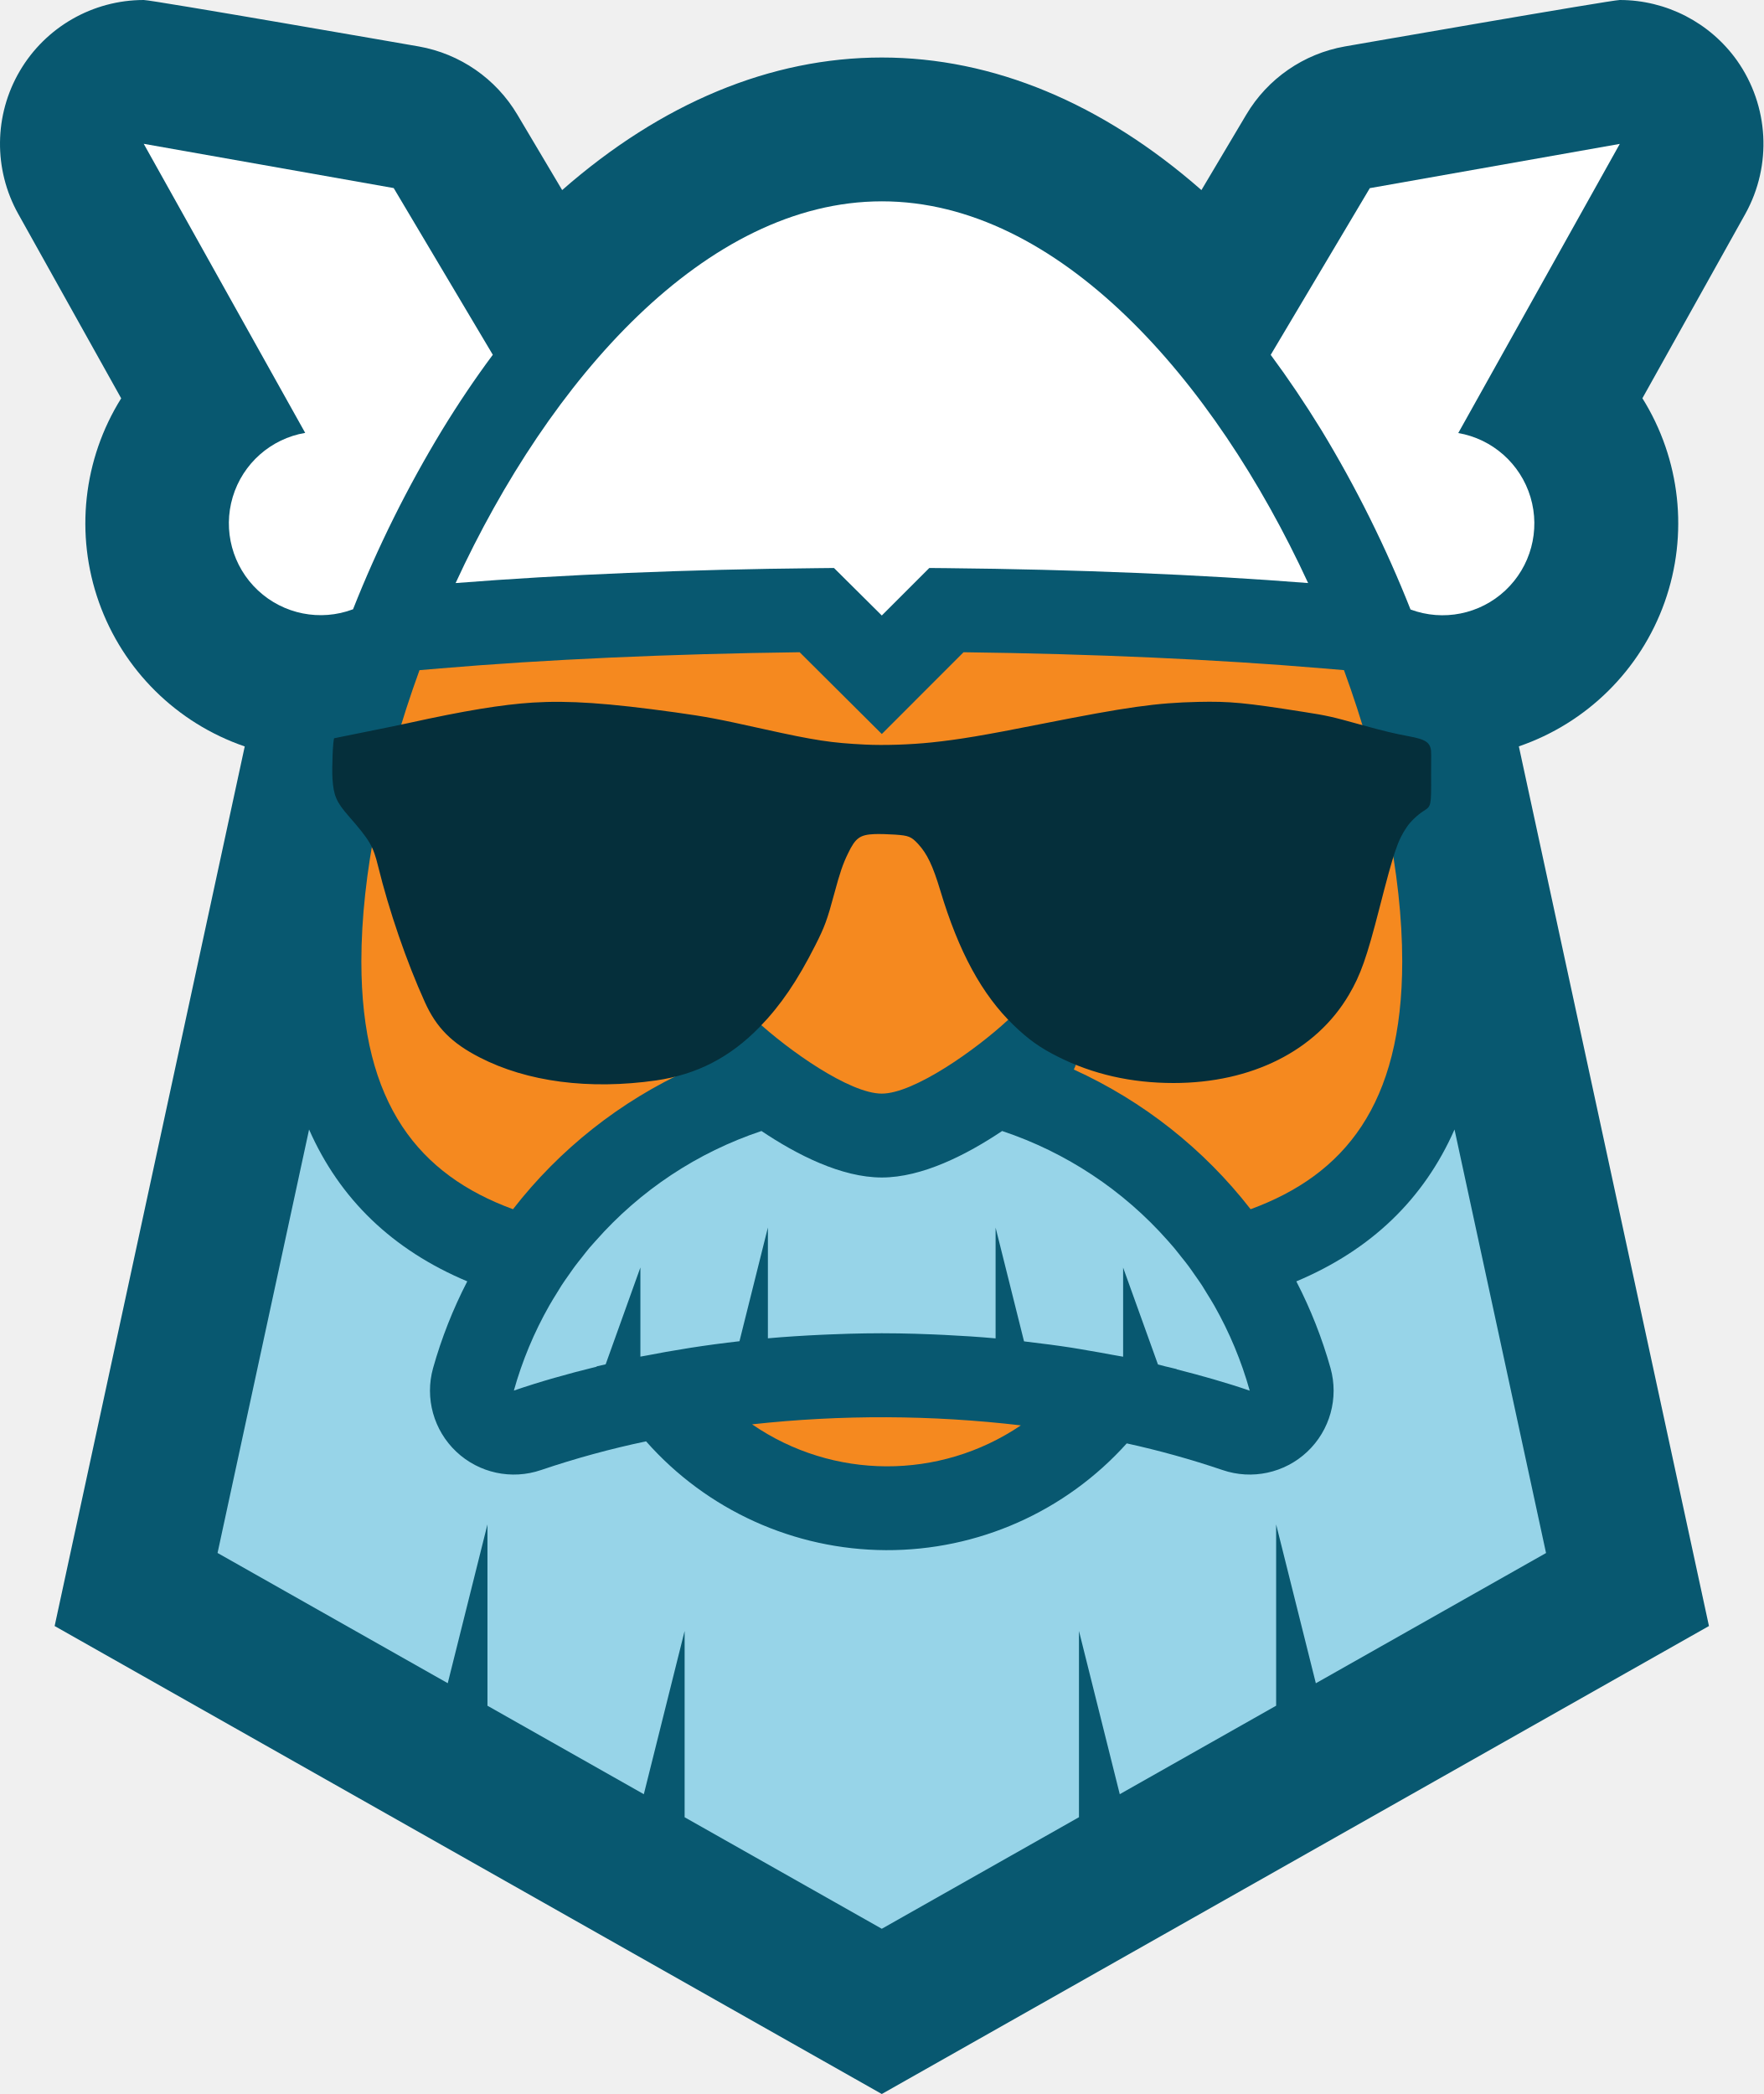
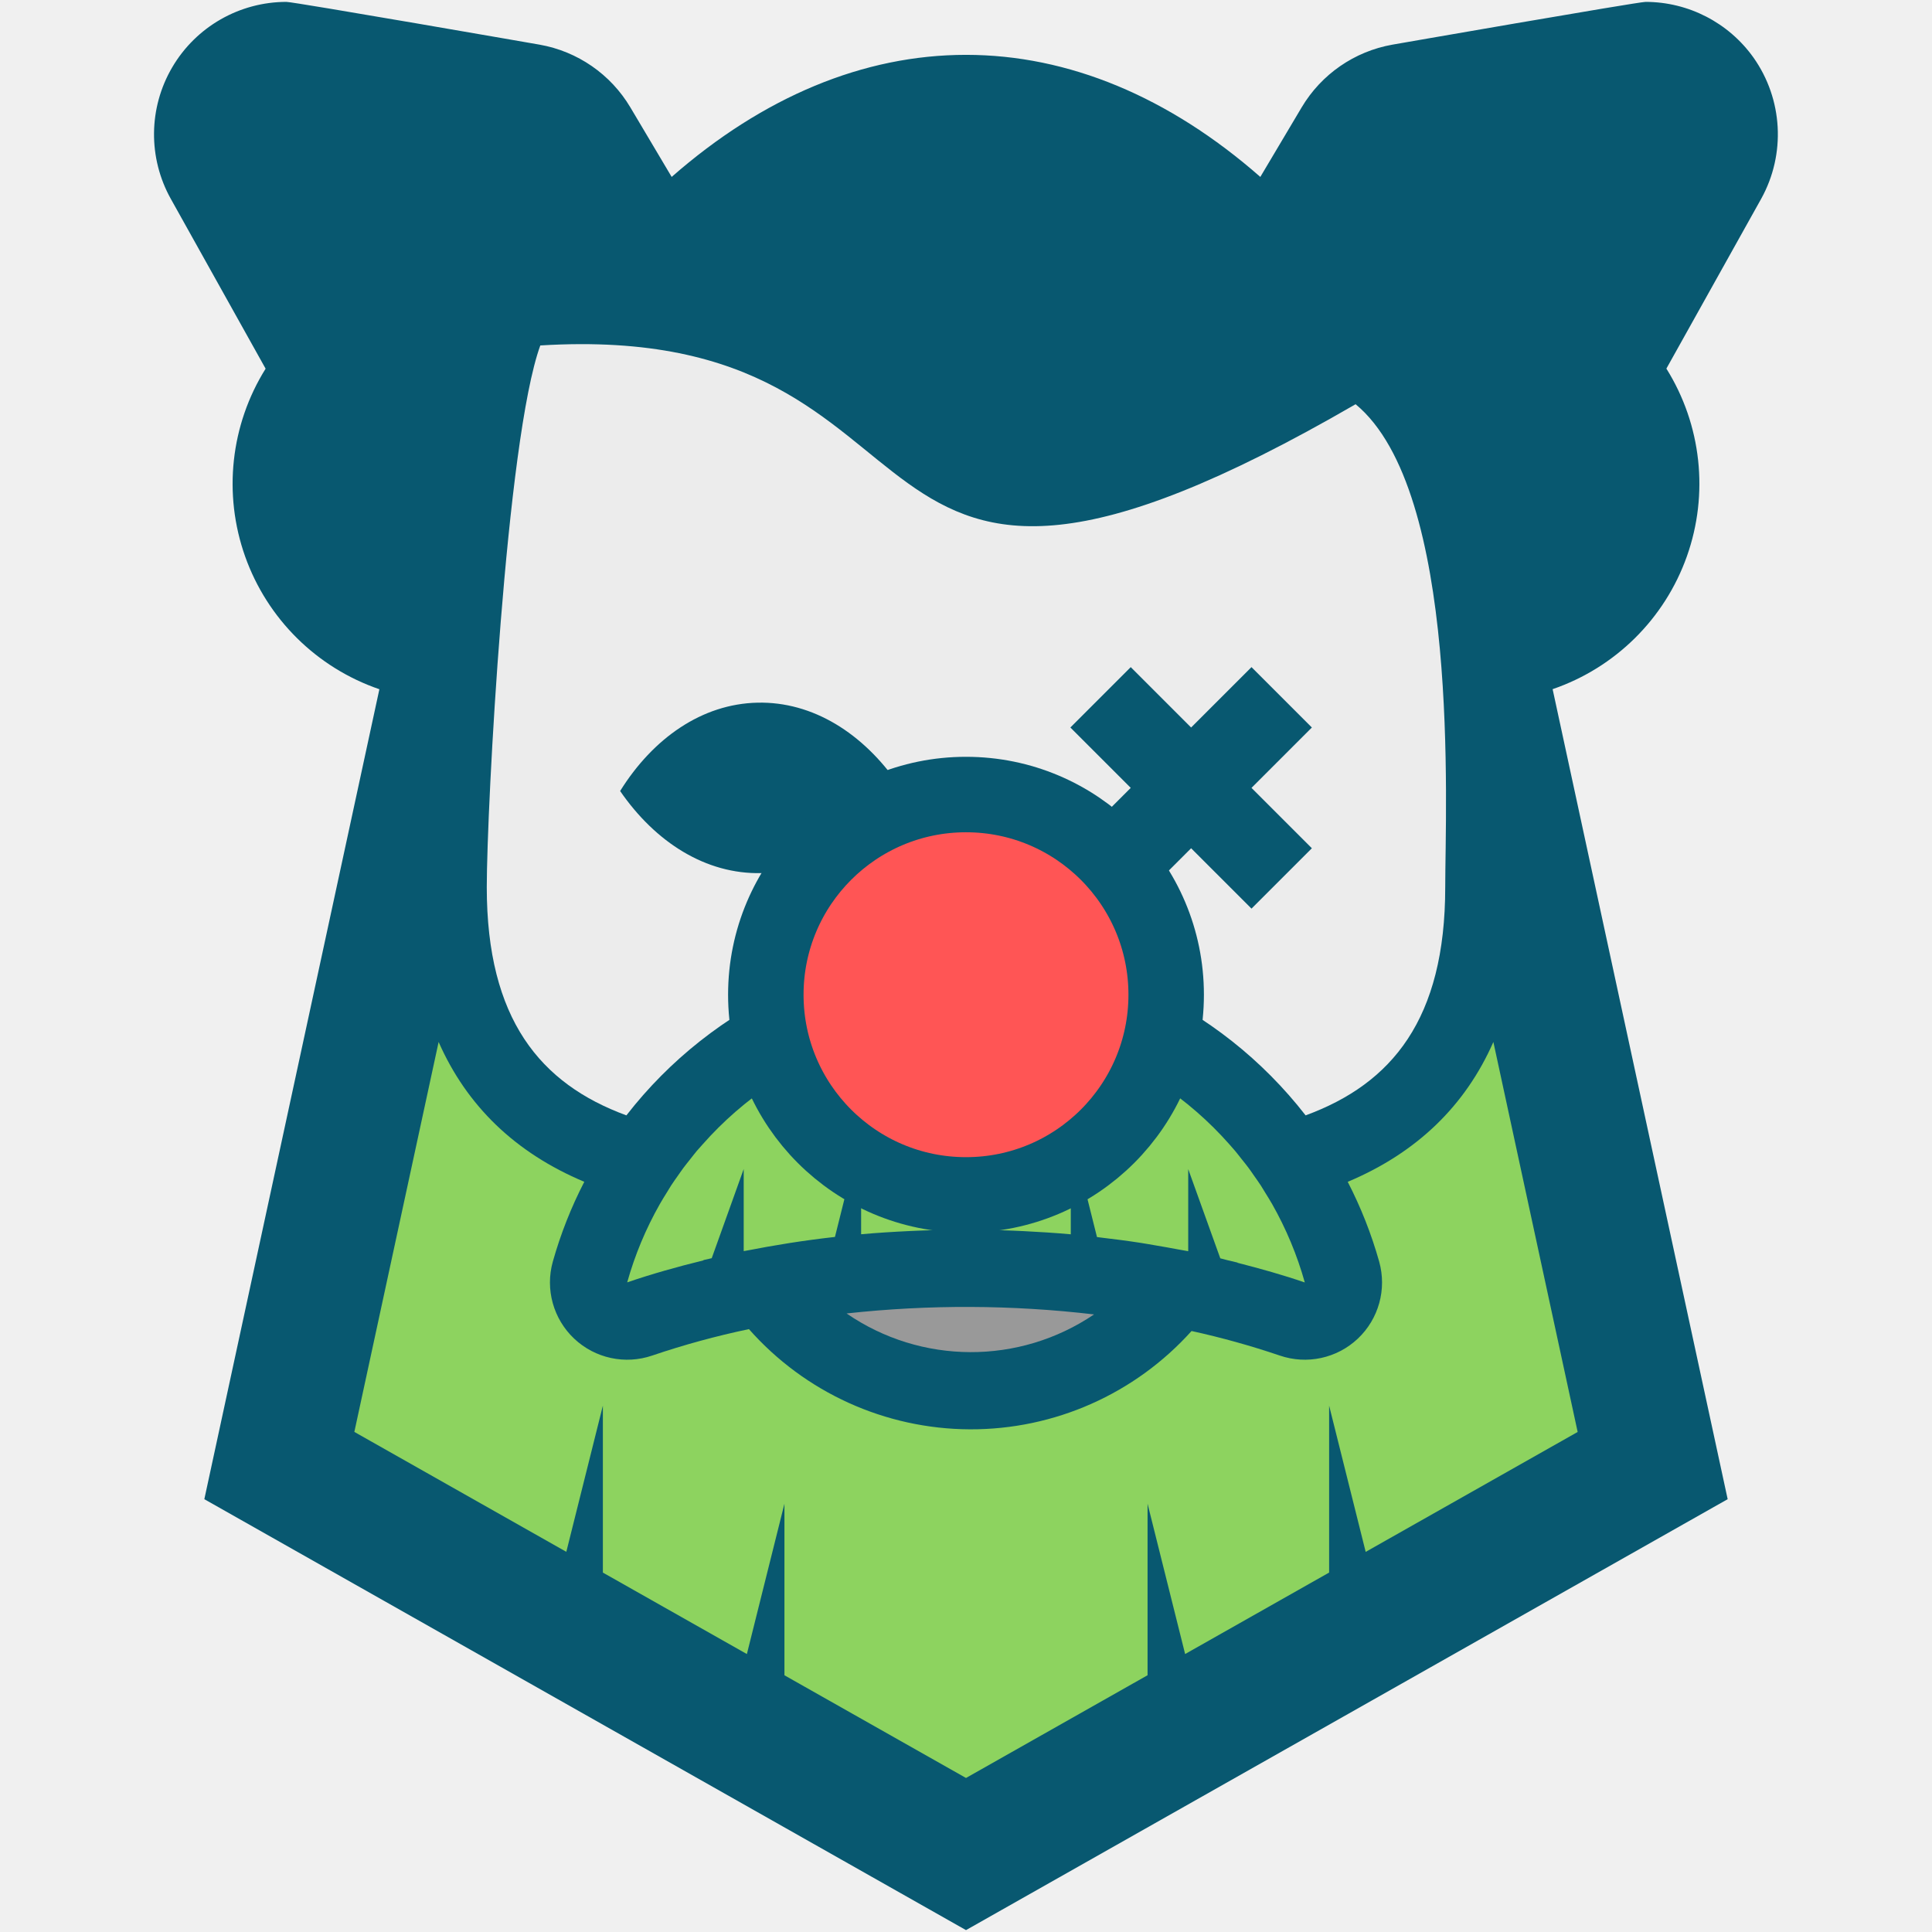
- <svg xmlns="http://www.w3.org/2000/svg" id="Layer_1" data-name="Layer 1" viewBox="0 0 860.667 1022" version="1.1" xml:space="preserve" width="860.667" height="1022">
+ <svg xmlns="http://www.w3.org/2000/svg" id="Layer_1" data-name="Layer 1" viewBox="0 0 1024 1024" version="1.1">
  <defs id="defs1">
    <style id="style1">.cls-1{fill:#085870;}.cls-2{fill:#fff;}.cls-3{fill:#f5891f;}.cls-4{fill:#97d4e8;}</style>
  </defs>
-   <g id="g8">
-     <path class="cls-1" d="M 847.737,29.5 A 70.31,70.31 0 0 0 790.557,0 c -4.1,0 -134.19,22.67 -134.19,22.67 a 70.15,70.15 0 0 0 -48.1,33.25 l -21.9,36.85 c -48.41,-42.46 -101.74,-64.7 -156,-64.7 -54.26,0 -107.57,22.24 -156,64.7 l -21.89,-36.85 a 70.13,70.13 0 0 0 -48.11,-33.25 C 204.367,22.67 74.267,0 70.177,0 A 70.19,70.19 0 0 0 8.907,104.41 l 50.24,90 a 115.12,115.12 0 0 0 60.3,169.9 L 26.667,793.6 430.367,1022 l 403.7,-228.4 -92.78,-429.33 a 115.12,115.12 0 0 0 60.3,-169.9 l 50.24,-90 a 70.49,70.49 0 0 0 -4.09,-74.87 z" id="path1" />
-     <path class="cls-2" d="m 398.457,277.3 8.57,-0.09 23.34,23.19 23.19,-23.19 8.6,0.08 c 63.23,0.63 123.82,3.14 176.28,7.27 -45.94,-99.49 -122,-186.3 -208,-186.3 -86,0 -162.17,86.81 -208.07,186.31 52.39,-4.13 112.94,-6.65 176.09,-7.27 z" id="path2" />
-     <path class="cls-3" d="m 367.067,695.16 a 116.36,116.36 0 0 0 131.17,0.51 581.47,581.47 0 0 0 -131.17,-0.51 z" id="path3" />
-     <path class="cls-4" d="m 609.937,678.73 a 185.44,185.44 0 0 0 -17.27,-41.47 c -1.21,-2.12 -2.5,-4.18 -3.78,-6.24 -0.73,-1.19 -1.43,-2.41 -2.19,-3.58 -1.2,-1.85 -2.49,-3.63 -3.75,-5.43 -0.94,-1.34 -1.85,-2.71 -2.82,-4 -1.12,-1.51 -2.32,-3 -3.48,-4.43 -1.16,-1.43 -2.38,-3.08 -3.64,-4.57 -1,-1.18 -2,-2.29 -3,-3.44 a 186.69,186.69 0 0 0 -80.91,-53.57 c -17.25,11.56 -39,22.69 -58.73,22.69 -19.73,0 -41.48,-11.12 -58.73,-22.69 a 186.59,186.59 0 0 0 -80.91,53.6 c -1,1.13 -2,2.22 -3,3.37 -1.26,1.5 -2.44,3.06 -3.66,4.6 -1.22,1.54 -2.34,2.91 -3.46,4.41 -1,1.32 -1.88,2.69 -2.83,4 -1.26,1.79 -2.54,3.56 -3.73,5.4 -0.77,1.19 -1.48,2.42 -2.22,3.62 -1.27,2.05 -2.56,4.1 -3.75,6.21 a 185,185 0 0 0 -17.28,41.47 c 12.84,-4.4 26.43,-8.23 40.46,-11.67 0,0 -0.05,-0.09 -0.07,-0.14 1.45,-0.35 2.95,-0.66 4.41,-1 l 16.95,-47.26 v 43.51 c 1,-0.2 2,-0.34 3,-0.54 q 9.44,-1.85 19.14,-3.39 c 0.79,-0.13 1.57,-0.27 2.36,-0.39 q 11.74,-1.83 23.86,-3.2 l 13.87,-55.51 v 54.09 c 8.56,-0.77 17.26,-1.31 26,-1.72 l 3.92,-0.17 c 3.27,-0.13 6.53,-0.27 9.83,-0.35 5.23,-0.14 10.5,-0.23 15.8,-0.23 5.49,0 10.93,0.1 16.34,0.25 2.9,0.08 5.79,0.19 8.67,0.31 l 5.75,0.26 c 8.36,0.41 16.66,0.94 24.82,1.68 v -54.08 l 13.88,55.53 c 0.55,0.06 1.09,0.15 1.65,0.22 7.3,0.85 14.54,1.79 21.65,2.89 2.73,0.41 5.38,0.92 8.08,1.37 3.95,0.68 7.9,1.35 11.78,2.1 1.72,0.32 3.5,0.58 5.2,0.92 v -43.51 l 17,47.29 c 1.23,0.29 2.4,0.64 3.62,0.94 1.84,0.45 3.72,0.86 5.54,1.32 l -0.06,0.1 c 12.31,3.14 24.33,6.53 35.69,10.43 z" id="path4" />
-     <path class="cls-3" d="m 655.937,327.07 -10,-0.84 c -51.56,-4.38 -112.13,-7.1 -175.67,-7.9 l -39.9,39.91 -40.09,-39.91 c -63.48,0.81 -124,3.53 -175.54,7.9 l -10,0.85 c -18.1,49.74 -28.37,100.03 -28.37,142.16 0,69.94 28.31,104.16 74,120.93 22.81,-29.38 52.42,-52.775 86.28,-68.17 -4.462,-8.835 -1.948,-19.598 5.966,-25.544 7.914,-5.945 18.951,-5.362 26.194,1.384 16.12,14.9 45.89,35.91 61.56,35.91 15.67,0 45.94,-21.43 61.55,-35.91 7.241,-6.761 18.289,-7.352 26.211,-1.403 7.922,5.949 10.433,16.724 5.959,25.563 33.856,15.401 63.465,38.795 86.28,68.17 45.74,-16.77 74,-51 74,-120.93 0,-42.13 -10.27,-92.42 -28.43,-142.17 z" id="path5" />
-     <path class="cls-4" d="m 526.597,796 19.91,79.67 76.32,-43.18 V 744 l 19.38,77.53 112.35,-63.56 -44.67,-206.7 c -14.94,33.92 -40.68,58.77 -77.2,74.12 a 225.14,225.14 0 0 1 16.68,42.32 40.94,40.94 0 0 1 -52.72,49.75 438.27,438.27 0 0 0 -46.73,-13 157.07,157.07 0 0 1 -234.6,-1 443.86,443.86 0 0 0 -51.23,14 40.94,40.94 0 0 1 -52.72,-49.75 224.86,224.86 0 0 1 16.69,-42.33 c -36.53,-15.34 -62.27,-40.2 -77.21,-74.11 l -44.67,206.67 112.35,63.56 19.38,-77.5 v 88.5 l 76.32,43.18 19.91,-79.68 v 90.93 l 96.23,54.43 96.23,-54.45 z" id="path6" />
-     <path class="cls-2" d="m 172.277,297.43 a 580.06,580.06 0 0 1 43.55,-87.64 q 11.93,-19.51 24.69,-36.64 l -48.37,-81.36 -122,-21.6 78.76,141 0.06,0.07 a 44.81,44.81 0 1 0 23.27,86.13 z" id="path7" />
-     <path class="cls-2" d="m 711.717,211.3 0.07,-0.07 78.76,-141 -122,21.6 -48.37,81.36 q 12.72,17.17 24.69,36.64 a 580.06,580.06 0 0 1 43.55,87.64 44.8,44.8 0 1 0 23.26,-86.13 z" id="path8" />
-     <path d="m 260.026,342.9 c -15.092,0.964 -33.413,3.983 -60.789,10.02 -4.15,0.922 -13.877,2.893 -21.59,4.444 -7.714,1.551 -14.254,2.851 -14.505,2.935 -0.629,0.126 -1.216,14.212 -0.88,19.662 0.545,8.385 1.887,11.445 7.923,18.362 10.271,11.78 11.948,14.589 14.338,24.399 5.366,21.842 13.877,46.619 22.848,66.406 5.576,12.367 13.038,19.914 26.663,26.915 23.225,11.99 53.578,15.931 86.152,11.277 19.914,-2.893 36.096,-11.235 50.517,-26.034 10.271,-10.565 18.446,-22.555 27.25,-39.995 4.486,-8.846 5.827,-12.451 9.223,-25.154 2.767,-10.271 4.192,-14.505 6.75,-19.704 3.605,-7.504 5.785,-9.055 12.954,-9.349 2.306,-0.084 6.75,0.042 9.852,0.252 6.75,0.461 8.007,0.964 11.361,4.57 4.402,4.779 7.169,10.565 10.816,22.68 9.013,30.017 20.333,50.811 35.719,65.694 7.295,7.043 12.996,11.11 21.716,15.47 17.021,8.552 35.802,12.828 56.429,12.828 38.15,0 69.551,-15.805 85.565,-43.055 5.702,-9.642 8.72,-18.195 14.841,-42.049 7.169,-27.921 8.972,-33.287 13.415,-39.827 1.887,-2.767 5.282,-5.995 8.259,-7.882 3.689,-2.348 3.689,-2.306 3.605,-17.692 0,-3.563 0,-7.923 0.042,-9.642 0.084,-5.785 -1.845,-7.42 -10.774,-9.055 -7.169,-1.342 -12.158,-2.515 -23.98,-5.785 -13.709,-3.815 -15.889,-4.318 -27.418,-6.121 -28.633,-4.528 -36.18,-5.24 -51.565,-4.905 -20.458,0.461 -34.629,2.473 -76.552,10.774 -28.298,5.618 -40.037,7.588 -53.578,9.013 -10.397,1.09 -23.225,1.509 -32.407,1.048 -16.434,-0.797 -24.441,-2.012 -49.427,-7.546 -23.058,-5.115 -27.711,-5.995 -43.223,-8.175 -32.952,-4.57 -51.943,-5.869 -69.551,-4.779 z" id="path1-9" style="fill:#052f3b;fill-opacity:1;stroke:none;stroke-width:0.042" />
-   </g>
+   <path class="cls-1" d="M929.37,30.5A70.31,70.31,0,0,0,872.19,1C868.09,1,738,23.67,738,23.67a70.15,70.15,0,0,0-48.1,33.25L668,93.77c-48.41-42.46-101.74-64.7-156-64.7S404.43,51.31,356,93.77L334.11,56.92A70.13,70.13,0,0,0,286,23.67S155.9,1,151.81,1A70.19,70.19,0,0,0,90.54,105.41l50.24,90a115.12,115.12,0,0,0,60.3,169.9L108.3,794.6,512,1023,915.7,794.6,822.92,365.27a115.12,115.12,0,0,0,60.3-169.9l50.24-90A70.49,70.49,0,0,0,929.37,30.5Z" id="path1" style="stroke-width:0;stroke-dasharray:none" />
+   <path class="cls-3" d="M448.7,696.16a116.36,116.36,0,0,0,131.17.51,581.47,581.47,0,0,0-131.17-.51Z" id="path3" style="fill:#999999;stroke-width:0;stroke-dasharray:none" />
+   <path class="cls-4" d="M691.57,679.73a185.44,185.44,0,0,0-17.27-41.47c-1.21-2.12-2.5-4.18-3.78-6.24-.73-1.19-1.43-2.41-2.19-3.58-1.2-1.85-2.49-3.63-3.75-5.43-.94-1.34-1.85-2.71-2.82-4-1.12-1.51-2.32-3-3.48-4.43s-2.38-3.08-3.64-4.57c-1-1.18-2-2.29-3-3.44A186.69,186.69,0,0,0,570.73,553c-17.25,11.56-39,22.69-58.73,22.69S470.52,564.57,453.27,553a186.59,186.59,0,0,0-80.91,53.6c-1,1.13-2,2.22-3,3.37-1.26,1.5-2.44,3.06-3.66,4.6s-2.34,2.91-3.46,4.41c-1,1.32-1.88,2.69-2.83,4-1.26,1.79-2.54,3.56-3.73,5.4-.77,1.19-1.48,2.42-2.22,3.62-1.27,2.05-2.56,4.1-3.75,6.21a185,185,0,0,0-17.28,41.47c12.84-4.4,26.43-8.23,40.46-11.67,0,0-.05-.09-.07-.14,1.45-.35,2.95-.66,4.41-1l16.95-47.26v43.51c1-.2,2-.34,3-.54q9.44-1.85,19.14-3.39c.79-.13,1.57-.27,2.36-.39q11.74-1.83,23.86-3.2l13.87-55.51v54.09c8.56-.77,17.26-1.31,26-1.72l3.92-.17c3.27-.13,6.53-.27,9.83-.35,5.23-.14,10.5-.23,15.8-.23,5.49,0,10.93.1,16.34.25,2.9.08,5.79.19,8.67.31l5.75.26c8.36.41,16.66.94,24.82,1.68V600.13l13.88,55.53c.55.06,1.09.15,1.65.22,7.3.85,14.54,1.79,21.65,2.89,2.73.41,5.38.92,8.08,1.37,3.95.68,7.9,1.35,11.78,2.1,1.72.32,3.5.58,5.2.92V619.65l17,47.29c1.23.29,2.4.64,3.62.94,1.84.45,3.72.86,5.54,1.32l-.06.1C668.19,672.44,680.21,675.83,691.57,679.73Z" id="path4" style="fill:#8dd35f;stroke-width:0;stroke-dasharray:none" />
+   <path class="cls-3" d="M 718.493,214.245 C 429.005,381.954 519.474,168.77 286.37,183.096 268.27,232.836 258,428.11 258,470.24 c 0,69.94 28.31,104.16 74,120.93 22.81,-29.38 52.42,-52.775 86.28,-68.17 -4.462,-8.835 -1.948,-19.598 5.966,-25.544 7.914,-5.945 18.951,-5.362 26.194,1.384 16.12,14.9 45.89,35.91 61.56,35.91 15.67,0 45.94,-21.43 61.55,-35.91 7.241,-6.761 18.289,-7.352 26.211,-1.403 7.922,5.949 10.433,16.724 5.959,25.563 33.856,15.401 63.465,38.795 86.28,68.17 45.74,-16.77 74,-51 74,-120.93 0,-42.13 8.171,-210.061 -47.507,-255.995 z M 403.5,462.77 c -29.31,0.66 -56,-16.2 -74.82,-43.51 17.53,-28.13 43.47,-46.17 72.78,-46.83 29.31,-0.66 56,16.19 74.82,43.51 -17.53,28.13 -43.47,46.17 -72.78,46.83 z m 291.82,-13.18 -32,32 -32,-32 -32,32 -32,-32 32,-32 -32,-32 32,-32 32,32 32,-32 32,32 -32,32 z" id="path5" style="fill:#ececec;stroke-width:0;stroke-dasharray:none" />
+   <path class="cls-4" d="M608.23,797l19.91,79.67,76.32-43.18V745l19.38,77.53,112.35-63.56L791.52,552.27c-14.94,33.92-40.68,58.77-77.2,74.12A225.14,225.14,0,0,1,731,668.71a40.94,40.94,0,0,1-52.72,49.75,438.27,438.27,0,0,0-46.73-13,157.07,157.07,0,0,1-234.6-1,443.86,443.86,0,0,0-51.23,14A40.94,40.94,0,0,1,293,668.71a224.86,224.86,0,0,1,16.69-42.33c-36.53-15.34-62.27-40.2-77.21-74.11L187.81,758.94,300.16,822.5,319.54,745v88.5l76.32,43.18L415.77,797v90.93L512,942.36l96.23-54.45Z" id="path6" style="fill:#8dd35f;stroke-width:0;stroke-dasharray:none" />
+   <circle style="fill:#ff5555;stroke:#085870;stroke-opacity:1;stroke-width:40;stroke-dasharray:none" id="path9" cx="512" cy="527.22" r="106.098" />
</svg>
